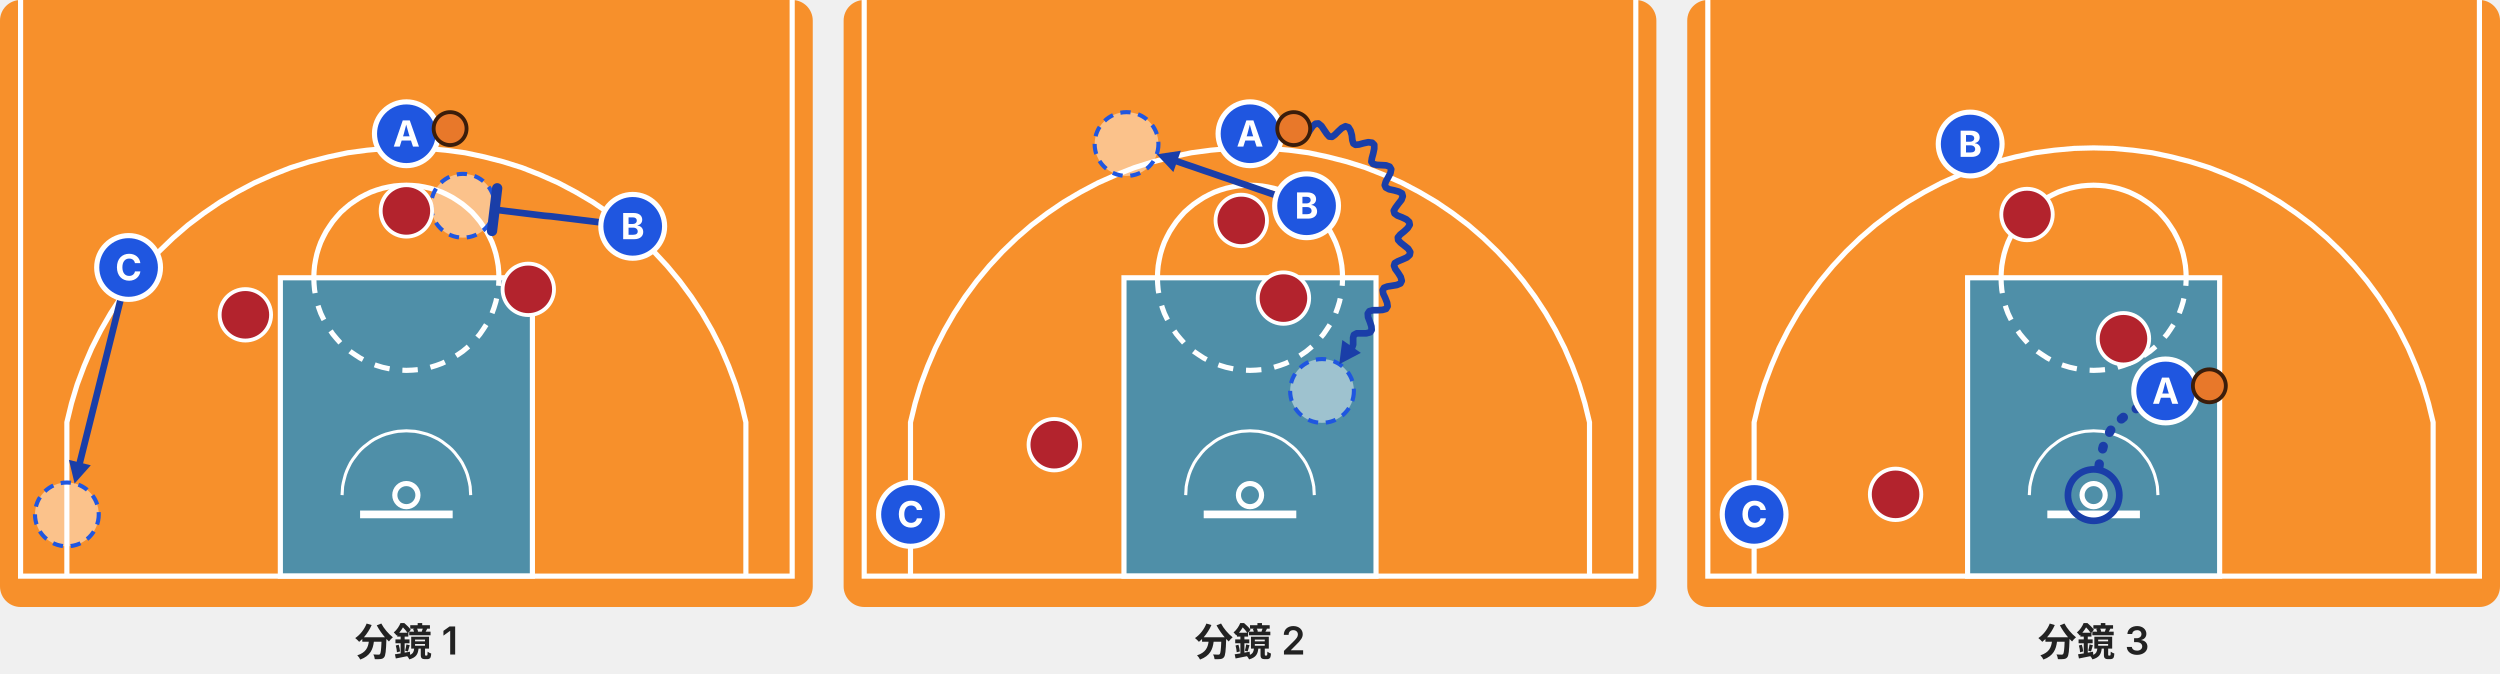
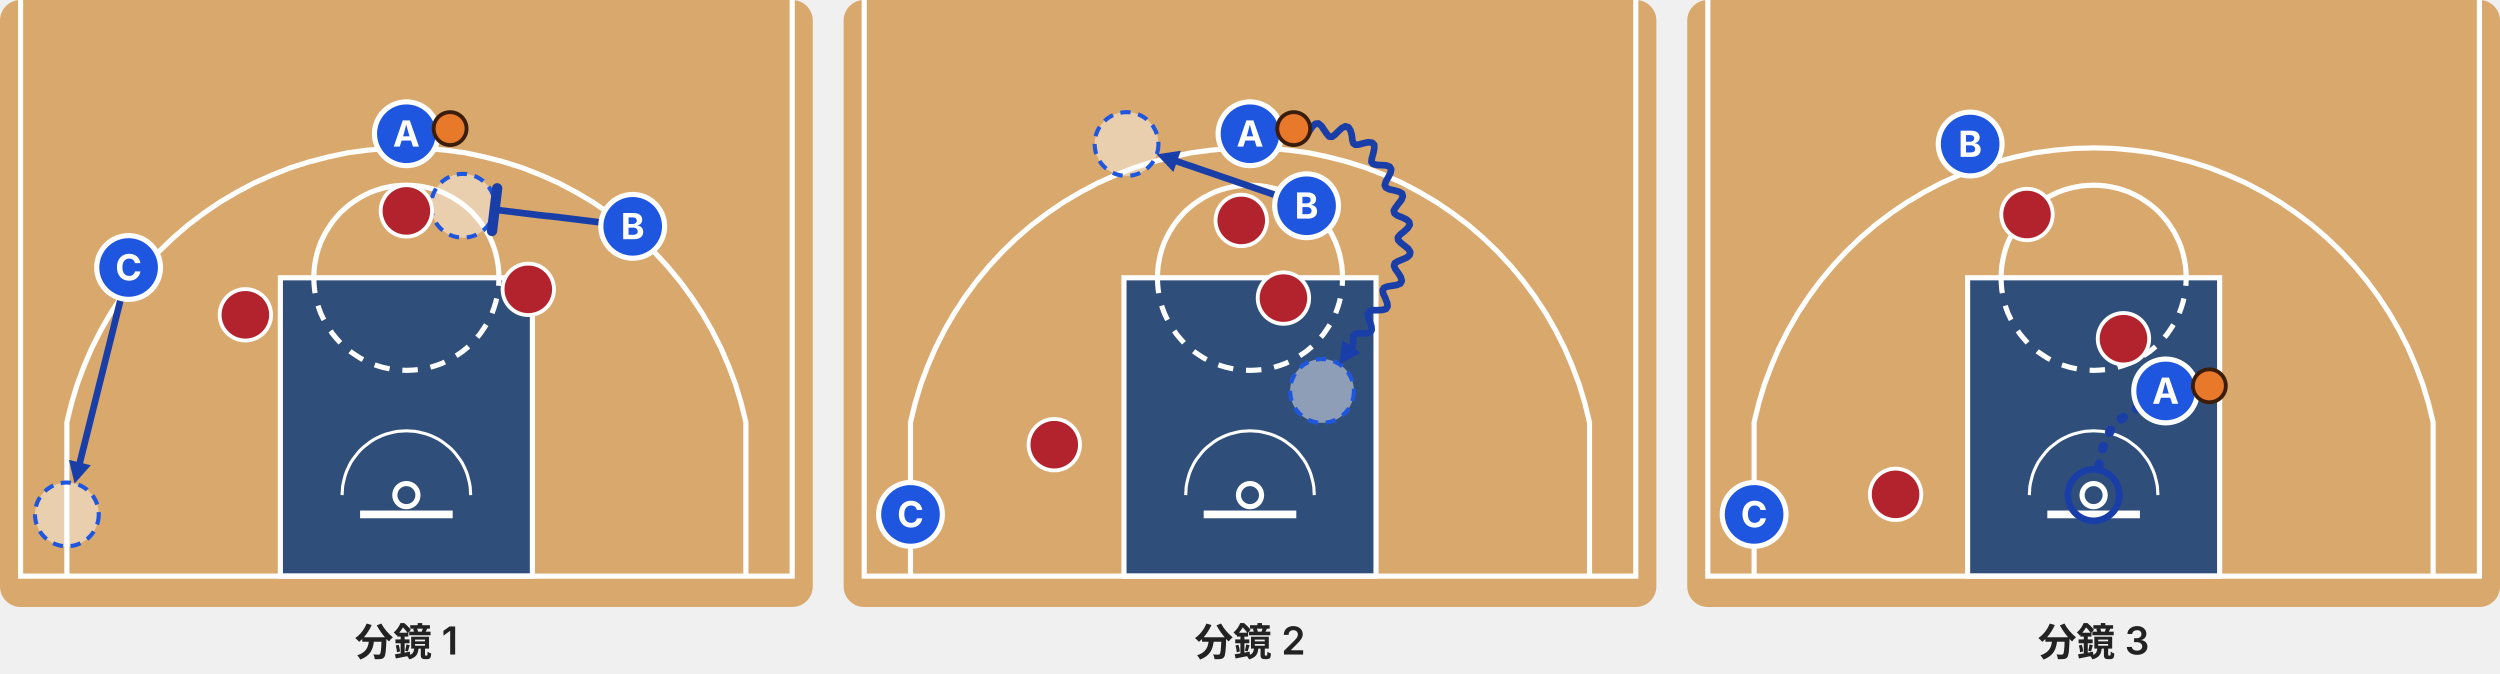
<svg xmlns="http://www.w3.org/2000/svg" viewBox="0 0 972.0 262.0" width="972.0" height="262.0" font-family="-apple-system, 'PingFang TC', 'Noto Sans TC', sans-serif">
  <g transform="translate(0,0)">
-     <rect width="316.0" height="236.0" rx="8" fill="#f7902b" />
-     <rect x="109.0" y="108.0" width="98.0" height="116.0" fill="#4f8fa8" stroke="#ffffff" stroke-width="2" />
+     <rect width="316.0" height="236.0" rx="8" fill="#d9a86c" />
+     <rect x="109.0" y="108.0" width="98.0" height="116.0" fill="#2f4f7a" stroke="#ffffff" stroke-width="2" />
    <polyline points="8.0,0.0 8.0,224.0 308.0,224.0 308.0,0.0" fill="none" stroke="#ffffff" stroke-width="2" />
    <polyline points="194.0,108.0 193.9,105.6 193.7,103.3 193.3,101.0 192.8,98.7 192.1,96.4 191.3,94.2 190.3,92.1 189.2,90.0 187.9,88.0 186.6,86.1 185.1,84.3 183.5,82.5 181.7,80.9 179.9,79.4 178.0,78.1 176.0,76.8 173.9,75.7 171.8,74.7 169.6,73.9 167.3,73.2 165.0,72.7 162.7,72.3 160.4,72.1 158.0,72.0 155.6,72.1 153.3,72.3 151.0,72.7 148.7,73.2 146.4,73.9 144.2,74.7 142.1,75.7 140.0,76.8 138.0,78.1 136.1,79.4 134.3,80.9 132.5,82.5 130.9,84.3 129.4,86.1 128.1,88.0 126.8,90.0 125.7,92.1 124.7,94.2 123.9,96.4 123.2,98.7 122.7,101.0 122.3,103.3 122.1,105.6 122.0,108.0" fill="none" stroke="#ffffff" stroke-width="2" />
    <polyline points="122.0,108.0 122.1,110.4 122.3,112.7 122.7,115.0 123.2,117.3 123.9,119.6 124.7,121.8 125.7,123.9 126.8,126.0 128.1,128.0 129.4,129.9 130.9,131.7 132.5,133.5 134.3,135.1 136.1,136.6 138.0,137.9 140.0,139.2 142.1,140.3 144.2,141.3 146.4,142.1 148.7,142.8 151.0,143.3 153.3,143.7 155.6,143.9 158.0,144.0 160.4,143.9 162.7,143.7 165.0,143.3 167.3,142.8 169.6,142.1 171.8,141.3 173.9,140.3 176.0,139.2 178.0,137.9 179.9,136.6 181.7,135.1 183.5,133.5 185.1,131.7 186.6,129.9 187.9,128.0 189.2,126.0 190.3,123.9 191.3,121.8 192.1,119.6 192.8,117.3 193.3,115.0 193.7,112.7 193.9,110.4 194.0,108.0" fill="none" stroke="#ffffff" stroke-width="2" stroke-dasharray="6 5" />
    <polyline points="290.0,224.0 290.0,164.2 288.2,156.8 286.0,149.5 283.3,142.3 280.3,135.3 276.8,128.4 273.0,121.8 268.8,115.4 264.3,109.3 259.4,103.4 254.2,97.8 248.7,92.5 242.9,87.5 236.8,82.9 230.5,78.6 223.9,74.7 217.1,71.1 210.1,68.0 203.0,65.2 195.7,62.9 188.3,61.0 180.8,59.4 173.3,58.4 165.6,57.7 158.0,57.5 150.4,57.7 142.7,58.4 135.2,59.4 127.7,61.0 120.3,62.9 113.0,65.2 105.9,68.0 98.9,71.1 92.1,74.7 85.5,78.6 79.2,82.9 73.1,87.5 67.3,92.5 61.8,97.8 56.6,103.4 51.7,109.3 47.2,115.4 43.0,121.8 39.2,128.4 35.7,135.3 32.7,142.3 30.0,149.5 27.8,156.8 26.0,164.2 26.0,224.0" fill="none" stroke="#ffffff" stroke-width="2" />
    <polyline points="183.0,192.5 182.9,190.9 182.8,189.2 182.5,187.6 182.1,186.0 181.7,184.5 181.1,182.9 180.4,181.4 179.7,180.0 178.8,178.6 177.8,177.3 176.8,176.0 175.7,174.8 174.5,173.7 173.2,172.7 171.9,171.7 170.5,170.8 169.1,170.1 167.6,169.4 166.0,168.8 164.5,168.4 162.9,168.0 161.3,167.7 159.6,167.6 158.0,167.5 156.4,167.6 154.7,167.7 153.1,168.0 151.5,168.4 150.0,168.8 148.4,169.4 146.9,170.1 145.5,170.8 144.1,171.7 142.8,172.7 141.5,173.7 140.3,174.8 139.2,176.0 138.2,177.3 137.2,178.6 136.3,180.0 135.6,181.4 134.9,182.9 134.3,184.5 133.9,186.0 133.5,187.6 133.2,189.2 133.1,190.9 133.0,192.5" fill="none" stroke="#ffffff" stroke-width="1.2" />
    <line x1="140.0" y1="200.0" x2="176.0" y2="200.0" stroke="#ffffff" stroke-width="3" />
    <circle cx="158.0" cy="192.5" r="4.5" fill="none" stroke="#ffffff" stroke-width="2" />
    <circle cx="180.0" cy="80.0" r="12.4" fill="#ffffff" fill-opacity="0.45" stroke="#1f56e0" stroke-width="1.6" stroke-dasharray="4 3" />
    <circle cx="26.0" cy="200.0" r="12.4" fill="#ffffff" fill-opacity="0.45" stroke="#1f56e0" stroke-width="1.6" stroke-dasharray="4 3" />
    <polyline points="233.7,86.5 231.3,86.2 228.9,85.9 226.4,85.6 224.0,85.3 221.6,85.0 219.1,84.7 216.7,84.4 214.2,84.1 211.8,83.9 209.3,83.6 206.9,83.3 204.4,83.0 202.0,82.7 199.6,82.4 197.1,82.1 194.7,81.8 192.3,81.5" fill="none" stroke="#1a3ea8" stroke-width="2.6" stroke-linecap="round" stroke-linejoin="round" />
    <line x1="191.3" y1="89.8" x2="193.3" y2="73.2" stroke="#1a3ea8" stroke-width="4" stroke-linecap="round" />
    <polyline points="47.0,116.0 46.4,118.4 45.8,120.8 45.2,123.2 44.6,125.6 44.0,128.0 43.4,130.4 42.8,132.8 42.2,135.2 41.6,137.6 41.0,140.0 40.4,142.4 39.8,144.8 39.2,147.2 38.6,149.6 38.0,152.0 37.4,154.4 36.8,156.8 36.2,159.2 35.6,161.6 35.0,164.0 34.4,166.4 33.8,168.8 33.2,171.2 32.6,173.6 32.0,176.0 31.4,178.4 30.8,180.8 30.7,181.4" fill="none" stroke="#1a3ea8" stroke-width="2.6" stroke-linecap="round" stroke-linejoin="round" />
    <polygon points="29.0,188.0 35.3,180.9 26.8,178.8" fill="#1a3ea8" />
    <circle cx="158.0" cy="82.0" r="10.0" fill="#b3232d" stroke="#fff" stroke-width="1.5" />
    <circle cx="205.4" cy="112.5" r="10.0" fill="#b3232d" stroke="#fff" stroke-width="1.5" />
    <circle cx="95.4" cy="122.4" r="10.0" fill="#b3232d" stroke="#fff" stroke-width="1.5" />
    <circle cx="158.0" cy="52.0" r="12.4" fill="#1f56e0" stroke="#fff" stroke-width="2" />
    <text x="158.0" y="57.0" font-size="14" font-weight="700" fill="#fff" text-anchor="middle">A</text>
    <circle cx="246.0" cy="88.0" r="12.4" fill="#1f56e0" stroke="#fff" stroke-width="2" />
    <text x="246.0" y="93.0" font-size="14" font-weight="700" fill="#fff" text-anchor="middle">B</text>
    <circle cx="50.0" cy="104.0" r="12.4" fill="#1f56e0" stroke="#fff" stroke-width="2" />
    <text x="50.0" y="109.0" font-size="14" font-weight="700" fill="#fff" text-anchor="middle">C</text>
    <circle cx="175.0" cy="50.0" r="6.4" fill="#e8782a" stroke="#3b1d0b" stroke-width="1.5" />
    <text x="158.0" y="255.0" font-size="15" font-weight="600" fill="#222" text-anchor="middle">分鏡 1</text>
  </g>
  <g transform="translate(328,0)">
-     <rect width="316.0" height="236.0" rx="8" fill="#f7902b" />
-     <rect x="109.0" y="108.0" width="98.0" height="116.0" fill="#4f8fa8" stroke="#ffffff" stroke-width="2" />
+     <rect width="316.0" height="236.0" rx="8" fill="#d9a86c" />
+     <rect x="109.0" y="108.0" width="98.0" height="116.0" fill="#2f4f7a" stroke="#ffffff" stroke-width="2" />
    <polyline points="8.0,0.0 8.0,224.0 308.0,224.0 308.0,0.0" fill="none" stroke="#ffffff" stroke-width="2" />
    <polyline points="194.0,108.0 193.9,105.6 193.7,103.3 193.3,101.0 192.8,98.7 192.1,96.4 191.3,94.2 190.3,92.1 189.2,90.0 187.9,88.0 186.6,86.1 185.1,84.3 183.5,82.5 181.7,80.9 179.9,79.4 178.0,78.1 176.0,76.8 173.9,75.7 171.8,74.7 169.6,73.9 167.3,73.2 165.0,72.7 162.7,72.3 160.4,72.1 158.0,72.0 155.6,72.1 153.3,72.3 151.0,72.7 148.7,73.2 146.4,73.9 144.2,74.7 142.1,75.7 140.0,76.8 138.0,78.1 136.1,79.4 134.3,80.9 132.5,82.5 130.9,84.3 129.4,86.1 128.1,88.0 126.8,90.0 125.7,92.1 124.7,94.2 123.9,96.4 123.2,98.7 122.7,101.0 122.3,103.3 122.1,105.6 122.0,108.0" fill="none" stroke="#ffffff" stroke-width="2" />
    <polyline points="122.0,108.0 122.1,110.4 122.3,112.7 122.7,115.0 123.2,117.3 123.9,119.6 124.7,121.8 125.7,123.9 126.8,126.0 128.1,128.0 129.4,129.9 130.9,131.7 132.5,133.5 134.3,135.1 136.1,136.6 138.0,137.9 140.0,139.2 142.1,140.3 144.2,141.3 146.4,142.1 148.7,142.8 151.0,143.3 153.3,143.7 155.6,143.9 158.0,144.0 160.4,143.9 162.7,143.7 165.0,143.3 167.3,142.8 169.6,142.1 171.8,141.3 173.9,140.3 176.0,139.2 178.0,137.9 179.9,136.6 181.7,135.1 183.5,133.5 185.1,131.7 186.6,129.9 187.9,128.0 189.2,126.0 190.3,123.9 191.3,121.8 192.1,119.6 192.8,117.3 193.3,115.0 193.7,112.7 193.9,110.4 194.0,108.0" fill="none" stroke="#ffffff" stroke-width="2" stroke-dasharray="6 5" />
    <polyline points="290.0,224.0 290.0,164.2 288.2,156.8 286.0,149.5 283.3,142.3 280.3,135.3 276.8,128.4 273.0,121.8 268.8,115.4 264.3,109.3 259.4,103.4 254.2,97.8 248.7,92.5 242.9,87.5 236.8,82.9 230.5,78.6 223.9,74.7 217.1,71.1 210.1,68.0 203.0,65.2 195.7,62.9 188.3,61.0 180.8,59.4 173.3,58.4 165.6,57.7 158.0,57.5 150.4,57.7 142.7,58.4 135.2,59.4 127.7,61.0 120.3,62.9 113.0,65.2 105.9,68.0 98.9,71.1 92.1,74.7 85.5,78.6 79.2,82.9 73.1,87.5 67.3,92.5 61.8,97.8 56.6,103.4 51.7,109.3 47.2,115.4 43.0,121.8 39.2,128.4 35.7,135.3 32.7,142.3 30.0,149.5 27.8,156.8 26.0,164.2 26.0,224.0" fill="none" stroke="#ffffff" stroke-width="2" />
    <polyline points="183.0,192.5 182.9,190.9 182.8,189.2 182.5,187.6 182.1,186.0 181.7,184.5 181.1,182.9 180.4,181.4 179.7,180.0 178.8,178.6 177.8,177.3 176.8,176.0 175.7,174.8 174.5,173.7 173.2,172.7 171.9,171.7 170.5,170.8 169.1,170.1 167.6,169.4 166.0,168.8 164.5,168.4 162.9,168.0 161.3,167.7 159.6,167.6 158.0,167.5 156.4,167.6 154.7,167.7 153.1,168.0 151.5,168.4 150.0,168.8 148.4,169.4 146.9,170.1 145.5,170.8 144.1,171.7 142.8,172.7 141.5,173.7 140.3,174.8 139.2,176.0 138.2,177.3 137.2,178.6 136.3,180.0 135.6,181.4 134.9,182.9 134.3,184.5 133.9,186.0 133.5,187.6 133.2,189.2 133.1,190.9 133.0,192.5" fill="none" stroke="#ffffff" stroke-width="1.2" />
    <line x1="140.0" y1="200.0" x2="176.0" y2="200.0" stroke="#ffffff" stroke-width="3" />
    <circle cx="158.0" cy="192.5" r="4.5" fill="none" stroke="#ffffff" stroke-width="2" />
    <circle cx="186.0" cy="152.0" r="12.4" fill="#ffffff" fill-opacity="0.45" stroke="#1f56e0" stroke-width="1.6" stroke-dasharray="4 3" />
    <circle cx="110.0" cy="56.0" r="12.4" fill="#ffffff" fill-opacity="0.45" stroke="#1f56e0" stroke-width="1.6" stroke-dasharray="4 3" />
    <polyline points="170.4,51.5 171.5,51.2 172.5,50.5 173.6,50.0 174.7,50.2 175.9,51.0 177.1,52.4 178.2,53.3 179.3,53.2 180.3,52.2 181.3,50.6 182.4,49.0 183.5,48.1 184.6,48.0 185.8,49.0 186.8,50.5 187.9,52.1 188.8,53.1 189.9,53.2 191.0,52.4 192.3,51.1 193.7,49.8 195.1,49.1 196.3,49.5 197.1,50.8 197.6,52.6 197.8,54.5 198.2,55.8 199.0,56.3 200.3,56.2 202.1,55.7 204.0,55.3 205.5,55.5 206.3,56.3 206.3,57.8 205.9,59.7 205.4,61.5 205.2,62.9 205.8,63.7 207.2,64.1 209.1,64.2 210.9,64.3 212.3,64.8 212.9,65.8 212.6,67.3 211.7,69.0 210.8,70.6 210.4,72.0 210.8,72.9 212.1,73.6 214.0,74.0 215.8,74.5 217.1,75.2 217.4,76.3 216.9,77.7 215.7,79.2 214.6,80.7 213.9,81.9 214.2,83.0 215.3,83.8 217.1,84.5 218.8,85.3 219.9,86.3 220.1,87.4 219.3,88.7 217.9,90.0 216.4,91.2 215.5,92.3 215.6,93.3 216.5,94.3 218.0,95.5 219.5,96.7 220.3,98.0 220.1,99.1 219.0,100.1 217.2,100.9 215.5,101.6 214.3,102.3 214.0,103.3 214.5,104.6 215.6,106.1 216.6,107.7 217.0,109.2 216.5,110.2 215.1,110.8 213.3,111.1 211.4,111.4 210.1,111.9 209.6,112.8 209.8,114.2 210.6,115.9 211.3,117.7 211.5,119.1 210.9,120.1 209.5,120.5 207.7,120.6 205.8,120.6 204.4,121.0 203.8,121.9 203.9,123.3 204.6,125.1 205.2,126.9 205.3,128.3 204.7,129.2 203.2,129.6 201.4,129.6 199.5,129.6 198.4,130.2 198.1,131.3 198.1,132.7 198.1,134.0 197.7,135.1 196.9,135.9 196.7,136.0" fill="none" stroke="#1a3ea8" stroke-width="2.6" stroke-linecap="round" stroke-linejoin="round" />
    <polygon points="192.7,141.6 201.1,137.2 193.9,132.2" fill="#1a3ea8" />
    <polyline points="168.3,76.0 166.0,75.2 163.7,74.4 161.3,73.6 159.0,72.8 156.7,72.0 154.3,71.2 152.0,70.4 149.7,69.6 147.3,68.8 145.0,68.0 142.7,67.2 140.3,66.4 138.0,65.6 135.7,64.8 133.3,64.0 131.0,63.2 128.7,62.4 128.2,62.2" fill="none" stroke="#1a3ea8" stroke-width="2.6" stroke-linecap="round" stroke-linejoin="round" />
    <polygon points="121.7,60.0 128.2,66.9 131.1,58.6" fill="#1a3ea8" />
    <circle cx="154.6" cy="85.7" r="10.0" fill="#b3232d" stroke="#fff" stroke-width="1.5" />
    <circle cx="171.0" cy="115.9" r="10.0" fill="#b3232d" stroke="#fff" stroke-width="1.5" />
    <circle cx="81.9" cy="172.9" r="10.0" fill="#b3232d" stroke="#fff" stroke-width="1.5" />
    <circle cx="158.0" cy="52.0" r="12.4" fill="#1f56e0" stroke="#fff" stroke-width="2" />
    <text x="158.0" y="57.0" font-size="14" font-weight="700" fill="#fff" text-anchor="middle">A</text>
    <circle cx="180.0" cy="80.0" r="12.4" fill="#1f56e0" stroke="#fff" stroke-width="2" />
    <text x="180.0" y="85.0" font-size="14" font-weight="700" fill="#fff" text-anchor="middle">B</text>
    <circle cx="26.0" cy="200.0" r="12.4" fill="#1f56e0" stroke="#fff" stroke-width="2" />
    <text x="26.0" y="205.0" font-size="14" font-weight="700" fill="#fff" text-anchor="middle">C</text>
    <circle cx="175.0" cy="50.0" r="6.4" fill="#e8782a" stroke="#3b1d0b" stroke-width="1.5" />
    <text x="158.0" y="255.0" font-size="15" font-weight="600" fill="#222" text-anchor="middle">分鏡 2</text>
  </g>
  <g transform="translate(656,0)">
-     <rect width="316.0" height="236.0" rx="8" fill="#f7902b" />
-     <rect x="109.0" y="108.0" width="98.0" height="116.0" fill="#4f8fa8" stroke="#ffffff" stroke-width="2" />
+     <rect width="316.0" height="236.0" rx="8" fill="#d9a86c" />
+     <rect x="109.0" y="108.0" width="98.0" height="116.0" fill="#2f4f7a" stroke="#ffffff" stroke-width="2" />
    <polyline points="8.0,0.0 8.0,224.0 308.0,224.0 308.0,0.0" fill="none" stroke="#ffffff" stroke-width="2" />
    <polyline points="194.0,108.0 193.9,105.6 193.7,103.3 193.3,101.0 192.8,98.7 192.1,96.4 191.3,94.2 190.3,92.1 189.2,90.0 187.9,88.0 186.6,86.1 185.1,84.3 183.5,82.5 181.7,80.9 179.9,79.4 178.0,78.1 176.0,76.8 173.9,75.7 171.8,74.7 169.6,73.9 167.3,73.2 165.0,72.7 162.7,72.3 160.4,72.1 158.0,72.0 155.6,72.1 153.3,72.3 151.0,72.7 148.7,73.2 146.4,73.9 144.2,74.7 142.1,75.7 140.0,76.8 138.0,78.1 136.1,79.4 134.3,80.9 132.5,82.5 130.9,84.3 129.4,86.1 128.1,88.0 126.8,90.0 125.7,92.1 124.7,94.2 123.9,96.4 123.2,98.7 122.7,101.0 122.3,103.3 122.1,105.6 122.0,108.0" fill="none" stroke="#ffffff" stroke-width="2" />
    <polyline points="122.0,108.0 122.1,110.4 122.3,112.7 122.7,115.0 123.2,117.3 123.9,119.6 124.7,121.8 125.7,123.9 126.8,126.0 128.1,128.0 129.4,129.9 130.9,131.7 132.5,133.5 134.3,135.1 136.1,136.6 138.0,137.9 140.0,139.2 142.1,140.3 144.2,141.3 146.4,142.1 148.7,142.8 151.0,143.3 153.3,143.7 155.6,143.9 158.0,144.0 160.4,143.9 162.7,143.7 165.0,143.3 167.3,142.8 169.6,142.1 171.8,141.3 173.9,140.3 176.0,139.2 178.0,137.9 179.9,136.6 181.7,135.1 183.5,133.5 185.1,131.7 186.6,129.9 187.9,128.0 189.2,126.0 190.3,123.9 191.3,121.8 192.1,119.6 192.8,117.3 193.3,115.0 193.7,112.7 193.9,110.4 194.0,108.0" fill="none" stroke="#ffffff" stroke-width="2" stroke-dasharray="6 5" />
    <polyline points="290.0,224.0 290.0,164.2 288.2,156.8 286.0,149.5 283.3,142.3 280.3,135.3 276.8,128.4 273.0,121.8 268.8,115.4 264.3,109.3 259.4,103.4 254.2,97.8 248.7,92.5 242.9,87.5 236.8,82.9 230.5,78.6 223.9,74.7 217.1,71.1 210.1,68.0 203.0,65.2 195.7,62.9 188.3,61.0 180.8,59.4 173.3,58.4 165.6,57.7 158.0,57.5 150.4,57.7 142.7,58.4 135.2,59.4 127.7,61.0 120.3,62.9 113.0,65.2 105.9,68.0 98.9,71.1 92.1,74.7 85.5,78.6 79.2,82.9 73.1,87.5 67.3,92.5 61.8,97.8 56.6,103.4 51.7,109.3 47.2,115.4 43.0,121.8 39.2,128.4 35.7,135.3 32.7,142.3 30.0,149.5 27.8,156.8 26.0,164.2 26.0,224.0" fill="none" stroke="#ffffff" stroke-width="2" />
    <polyline points="183.0,192.5 182.9,190.9 182.8,189.2 182.5,187.6 182.1,186.0 181.7,184.5 181.1,182.9 180.4,181.4 179.7,180.0 178.8,178.6 177.8,177.3 176.8,176.0 175.7,174.8 174.5,173.7 173.2,172.7 171.9,171.7 170.5,170.8 169.1,170.1 167.6,169.4 166.0,168.8 164.5,168.4 162.9,168.0 161.3,167.7 159.6,167.6 158.0,167.5 156.4,167.6 154.7,167.7 153.1,168.0 151.5,168.4 150.0,168.8 148.4,169.4 146.9,170.1 145.5,170.8 144.1,171.7 142.8,172.7 141.5,173.7 140.3,174.8 139.2,176.0 138.2,177.3 137.2,178.6 136.3,180.0 135.6,181.4 134.9,182.9 134.3,184.5 133.9,186.0 133.5,187.6 133.2,189.2 133.1,190.9 133.0,192.5" fill="none" stroke="#ffffff" stroke-width="1.2" />
    <line x1="140.0" y1="200.0" x2="176.0" y2="200.0" stroke="#ffffff" stroke-width="3" />
    <circle cx="158.0" cy="192.5" r="4.5" fill="none" stroke="#ffffff" stroke-width="2" />
    <polyline points="175.4,158.4 173.4,159.6 171.4,160.9 169.5,162.3 167.7,163.8 166.1,165.4 164.7,167.2 163.6,169.1 162.6,171.2 161.8,173.4 161.2,175.7 160.7,178.0 160.2,180.4 159.9,182.7" fill="none" stroke="#1a3ea8" stroke-width="3.6" stroke-linecap="round" stroke-linejoin="round" stroke-dasharray="1 6" />
    <circle cx="158.0" cy="192.5" r="10.0" fill="none" stroke="#1a3ea8" stroke-width="2.6" />
    <circle cx="132.1" cy="83.4" r="10.0" fill="#b3232d" stroke="#fff" stroke-width="1.5" />
    <circle cx="169.6" cy="131.7" r="10.0" fill="#b3232d" stroke="#fff" stroke-width="1.5" />
    <circle cx="81.0" cy="192.2" r="10.0" fill="#b3232d" stroke="#fff" stroke-width="1.5" />
    <circle cx="186.0" cy="152.0" r="12.4" fill="#1f56e0" stroke="#fff" stroke-width="2" />
    <text x="186.0" y="157.0" font-size="14" font-weight="700" fill="#fff" text-anchor="middle">A</text>
    <circle cx="110.0" cy="56.0" r="12.4" fill="#1f56e0" stroke="#fff" stroke-width="2" />
    <text x="110.0" y="61.0" font-size="14" font-weight="700" fill="#fff" text-anchor="middle">B</text>
    <circle cx="26.0" cy="200.0" r="12.4" fill="#1f56e0" stroke="#fff" stroke-width="2" />
    <text x="26.0" y="205.0" font-size="14" font-weight="700" fill="#fff" text-anchor="middle">C</text>
    <circle cx="203.0" cy="150.0" r="6.4" fill="#e8782a" stroke="#3b1d0b" stroke-width="1.5" />
    <text x="158.0" y="255.0" font-size="15" font-weight="600" fill="#222" text-anchor="middle">分鏡 3</text>
  </g>
</svg>
